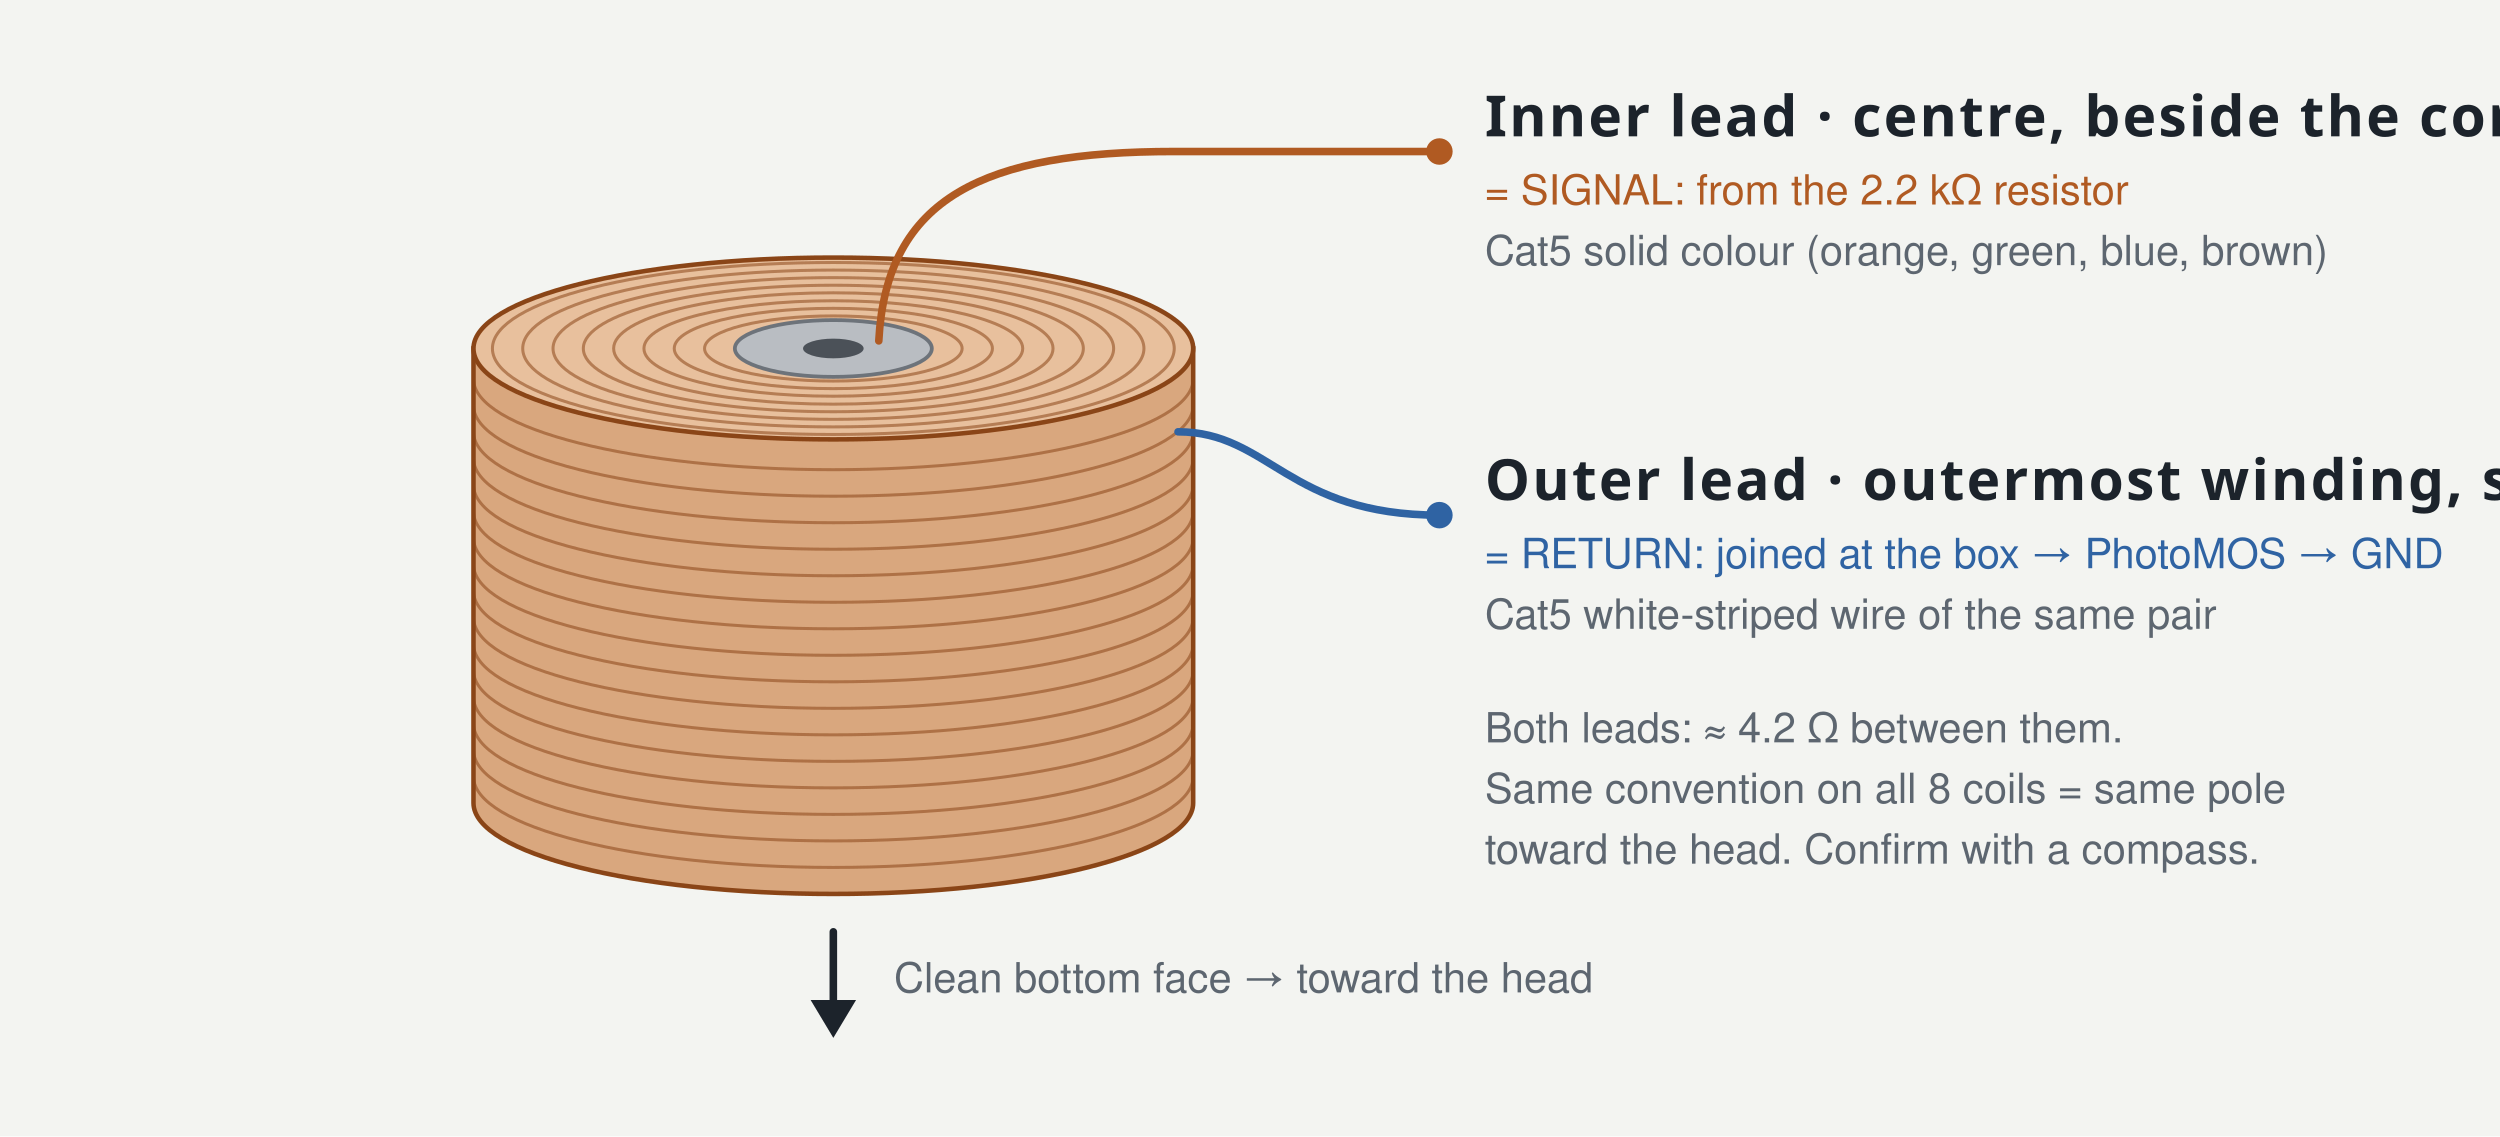
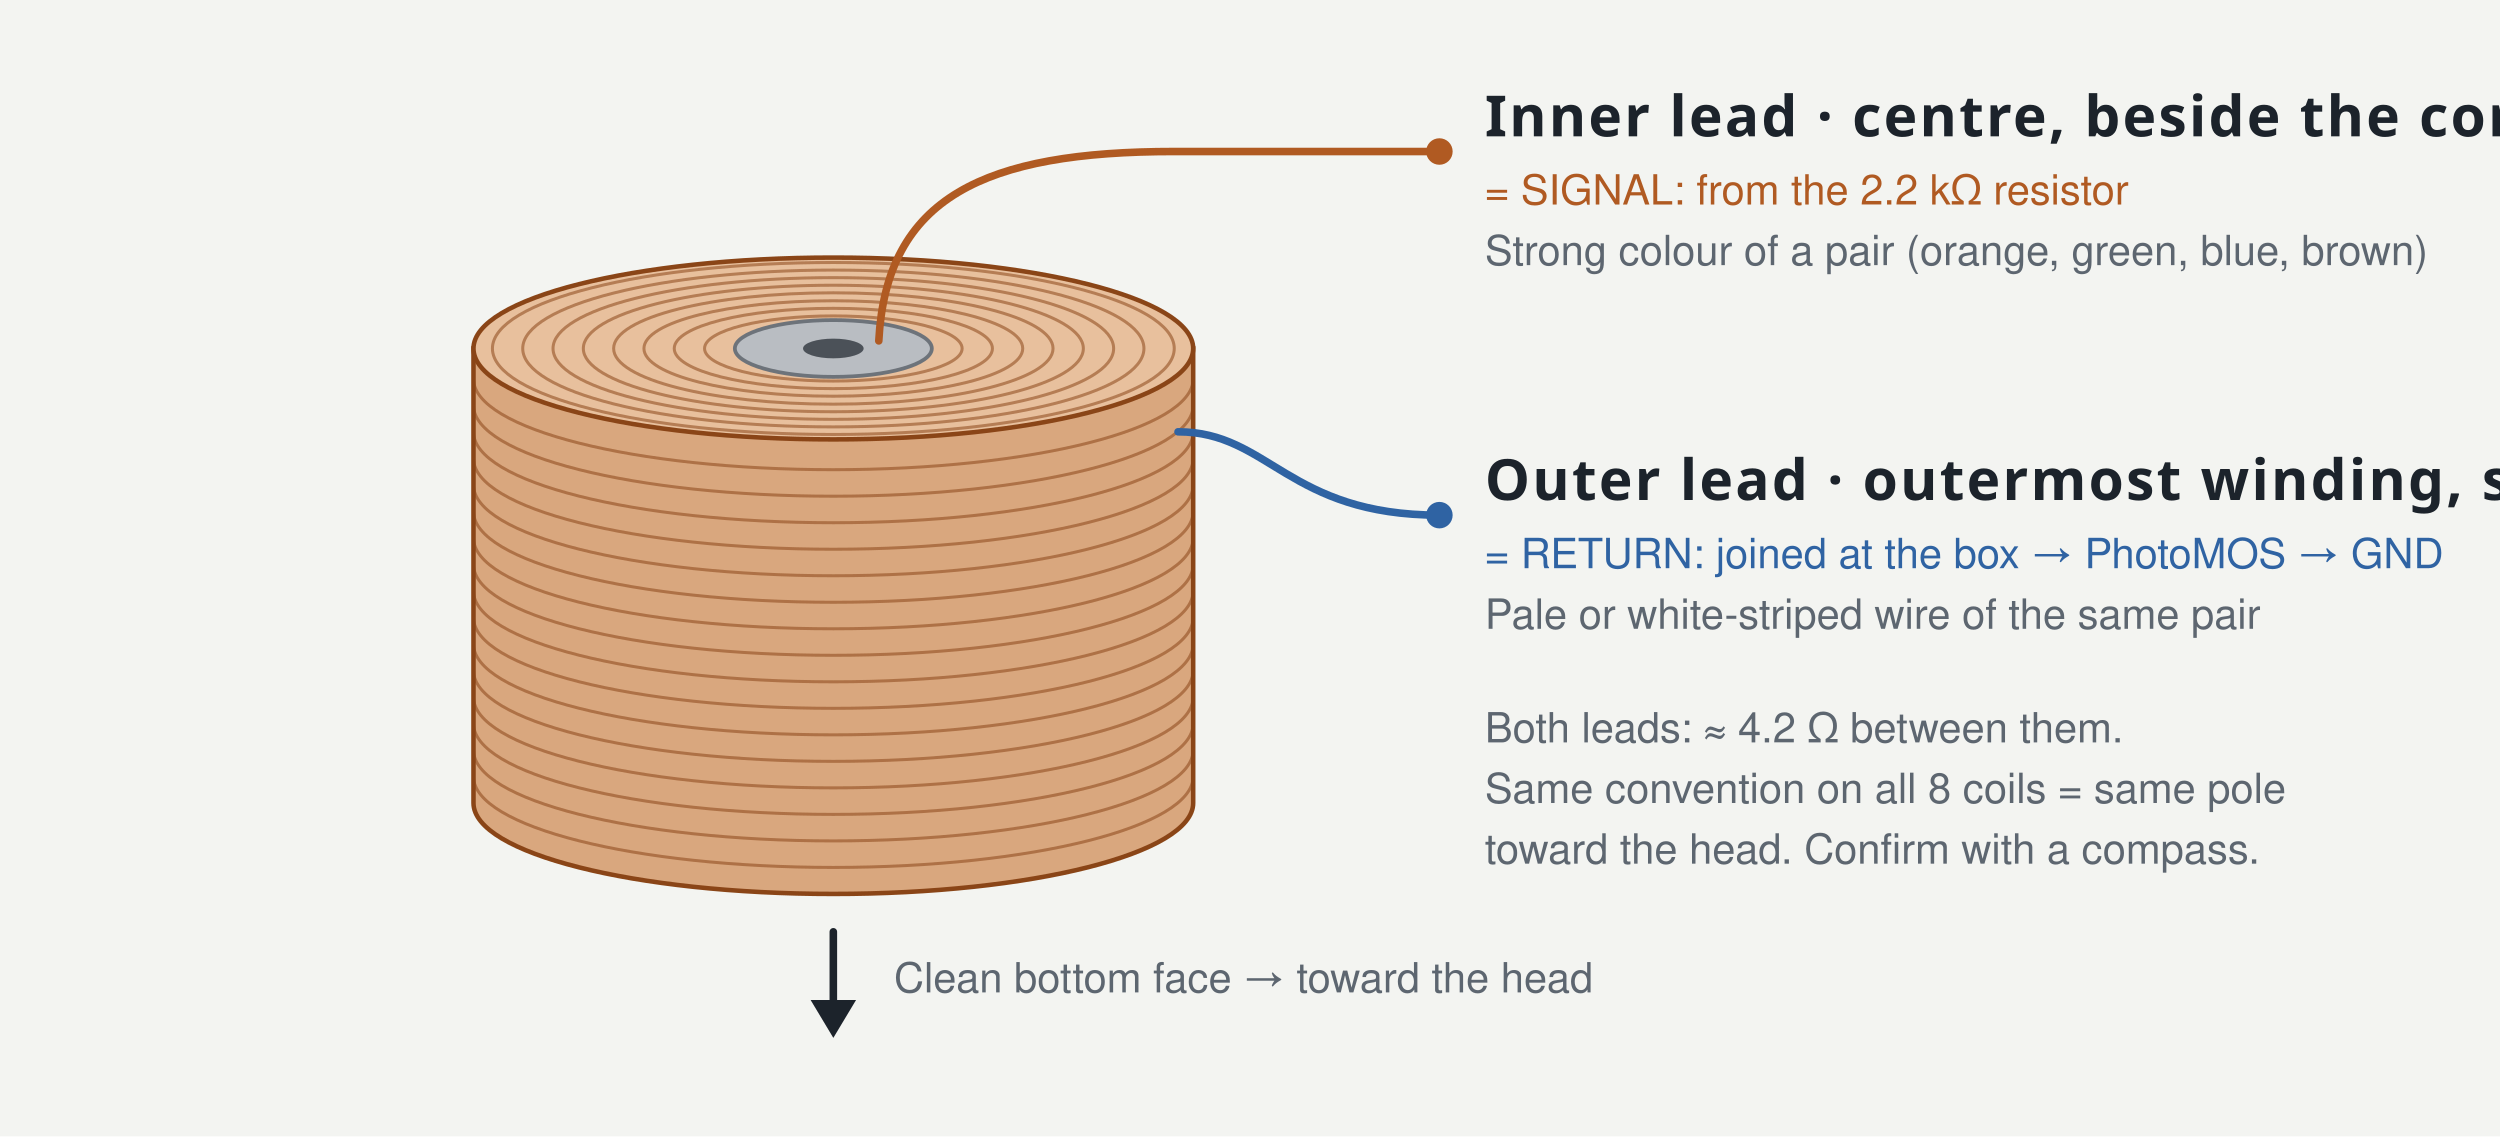
<svg xmlns="http://www.w3.org/2000/svg" id="coil" viewBox="0 0 660 300" role="img" aria-label="Coil lead convention: the inner lead that leaves the top face next to the core is the signal lead; the outer lead that leaves the outermost winding at the side is the return lead; the clean bottom face goes toward the head.">
  <style>
  .bg { fill: #f3f4f1 }
  .s-box { fill: #fbfbf9; stroke: #1c232b; stroke-width: 1.5 }
  .s-term { fill: #e4e6e1; stroke: #1c232b; stroke-width: 1 }
  .s-title { fill: #1c232b; font: 600 15px 'Barlow Condensed', 'Arial Narrow', sans-serif; letter-spacing: .04em }
  .s-txt { fill: #1c232b; font: 12px 'IBM Plex Mono', Menlo, monospace }
  .s-sub { fill: #5d6670; font: 11px 'IBM Plex Sans', Helvetica, sans-serif }
  .s-region { fill: #5d6670; font: 600 11px 'IBM Plex Sans', Helvetica, sans-serif; letter-spacing: .12em }
  .s-bracket { stroke: #c9cdc6; stroke-width: 1.5; fill: none }
  .s-sheath { fill: none; stroke: #8f979f; stroke-width: 1.2; stroke-dasharray: 4 3 }
  .w { fill: none; stroke-width: 2; stroke-linecap: round; stroke-linejoin: round }
  .w-pwr { stroke: #c23b2a } .w-gnd { stroke: #1c232b } .w-logic { stroke: #23806e }
  .w-sig { stroke: #b05a22 } .w-ret { stroke: #2f63a3 }
  .t-sig { fill: #b05a22 } .t-ret { fill: #2f63a3 } .t-pwr { fill: #c23b2a } .t-logic { fill: #23806e }
  .dot-ret { fill: #2f63a3 } .dot-logic { fill: #23806e }
  .res { fill: #fbfbf9; stroke-width: 1.6 }
  .coil-body { fill: #d9a77e; stroke: #8a4517; stroke-width: 1.2 }
  .coil-top { fill: #e8c09d; stroke: #8a4517; stroke-width: 1.2 }
  .coil-wind { fill: none; stroke: #8a4517; stroke-width: .8; opacity: .55 }
  .core { fill: #b9bdc2; stroke: #6d737a; stroke-width: 1 }
  .core-hole { fill: #4b5158 }
  .arrow { fill: #1c232b }
</style>
  <rect class="bg" x="0" y="0" width="660" height="300" />
  <path class="coil-body" d="M125 92 V212 A95 24 0 0 0 315 212 V92 Z" />
  <path class="coil-wind" d="M125 100 A95 24 0 0 0 315 100" />
  <path class="coil-wind" d="M125 107 A95 24 0 0 0 315 107" />
  <path class="coil-wind" d="M125 114 A95 24 0 0 0 315 114" />
  <path class="coil-wind" d="M125 121 A95 24 0 0 0 315 121" />
  <path class="coil-wind" d="M125 128 A95 24 0 0 0 315 128" />
  <path class="coil-wind" d="M125 135 A95 24 0 0 0 315 135" />
  <path class="coil-wind" d="M125 142 A95 24 0 0 0 315 142" />
  <path class="coil-wind" d="M125 149 A95 24 0 0 0 315 149" />
  <path class="coil-wind" d="M125 156 A95 24 0 0 0 315 156" />
  <path class="coil-wind" d="M125 163 A95 24 0 0 0 315 163" />
  <path class="coil-wind" d="M125 170 A95 24 0 0 0 315 170" />
  <path class="coil-wind" d="M125 177 A95 24 0 0 0 315 177" />
  <path class="coil-wind" d="M125 184 A95 24 0 0 0 315 184" />
  <path class="coil-wind" d="M125 191 A95 24 0 0 0 315 191" />
  <path class="coil-wind" d="M125 198 A95 24 0 0 0 315 198" />
  <path class="coil-wind" d="M125 205 A95 24 0 0 0 315 205" />
  <ellipse class="coil-top" cx="220" cy="92" rx="95" ry="24" />
  <ellipse class="coil-wind" cx="220" cy="92" rx="34" ry="8.6" />
  <ellipse class="coil-wind" cx="220" cy="92" rx="42" ry="10.6" />
  <ellipse class="coil-wind" cx="220" cy="92" rx="50" ry="12.6" />
  <ellipse class="coil-wind" cx="220" cy="92" rx="58" ry="14.7" />
  <ellipse class="coil-wind" cx="220" cy="92" rx="66" ry="16.7" />
  <ellipse class="coil-wind" cx="220" cy="92" rx="74" ry="18.7" />
  <ellipse class="coil-wind" cx="220" cy="92" rx="82" ry="20.7" />
  <ellipse class="coil-wind" cx="220" cy="92" rx="90" ry="22.7" />
  <ellipse class="core" cx="220" cy="92" rx="26" ry="7.5" />
  <ellipse class="core-hole" cx="220" cy="92" rx="8" ry="2.6" />
  <path class="w w-sig" d="M232 90 C234 52 260 40 310 40 H380" />
  <circle class="dot-sig t-sig" cx="380" cy="40" r="3.5" />
  <text x="392" y="36" class="s-title" text-anchor="start">Inner lead · centre, beside the core</text>
  <text x="392" y="54" class="s-sub t-sig" text-anchor="start">= SIGNAL: from the 2.2 kΩ resistor</text>
-   <text x="392" y="70" class="s-sub" text-anchor="start">Cat5 solid colour (orange, green, blue, brown)</text>
+   <text x="392" y="70" class="s-sub" text-anchor="start">Strong colour of a pair (orange, green, blue, brown)</text>
  <path class="w w-ret" d="M311 114 C335 114 340 136 380 136" />
  <circle class="dot-ret" cx="380" cy="136" r="3.5" />
  <text x="392" y="132" class="s-title" text-anchor="start">Outer lead · outermost winding, side</text>
  <text x="392" y="150" class="s-sub t-ret" text-anchor="start">= RETURN: joined at the box → PhotoMOS → GND</text>
-   <text x="392" y="166" class="s-sub" text-anchor="start">Cat5 white-striped wire of the same pair</text>
+   <text x="392" y="166" class="s-sub" text-anchor="start">Pale or white-striped wire of the same pair</text>
  <path class="w w-gnd" d="M220 246 V268" />
  <polygon class="arrow" points="214,264 226,264 220,274" />
  <text x="236" y="262" class="s-sub" text-anchor="start">Clean bottom face → toward the head</text>
  <text x="392" y="196" class="s-sub" text-anchor="start">Both leads: ≈ 4.2 Ω between them.</text>
  <text x="392" y="212" class="s-sub" text-anchor="start">Same convention on all 8 coils = same pole</text>
  <text x="392" y="228" class="s-sub" text-anchor="start">toward the head. Confirm with a compass.</text>
</svg>
